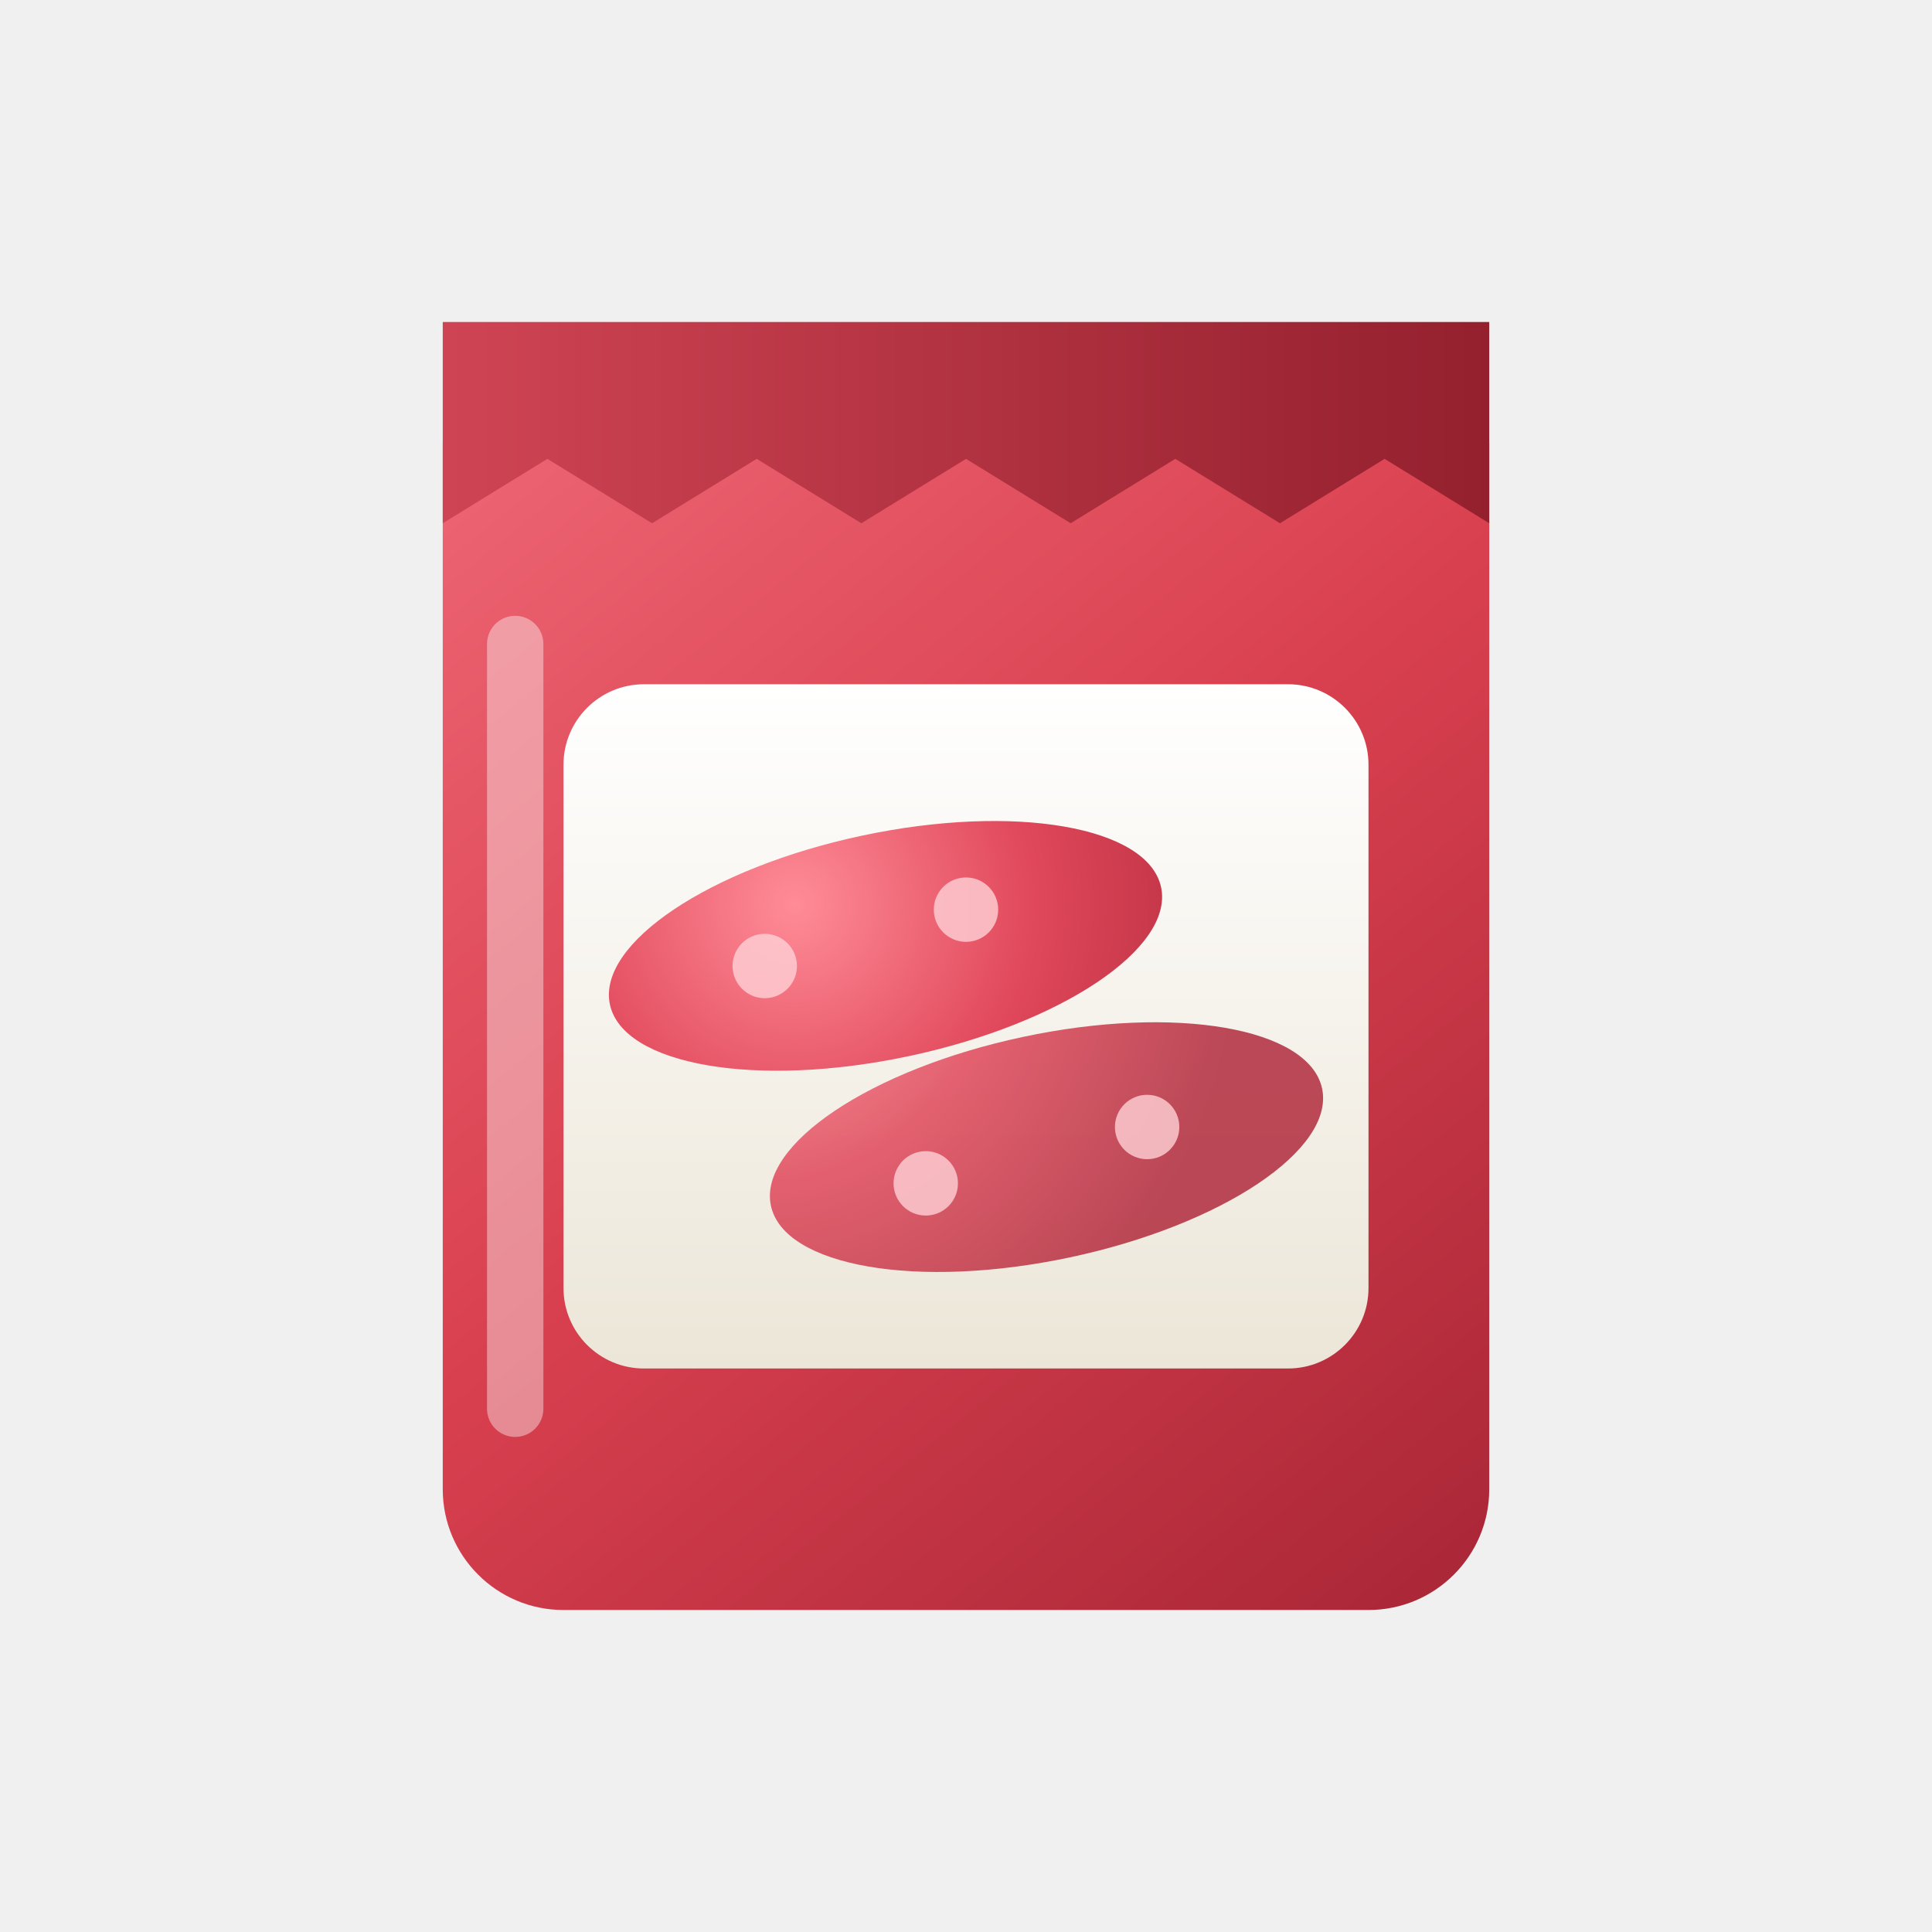
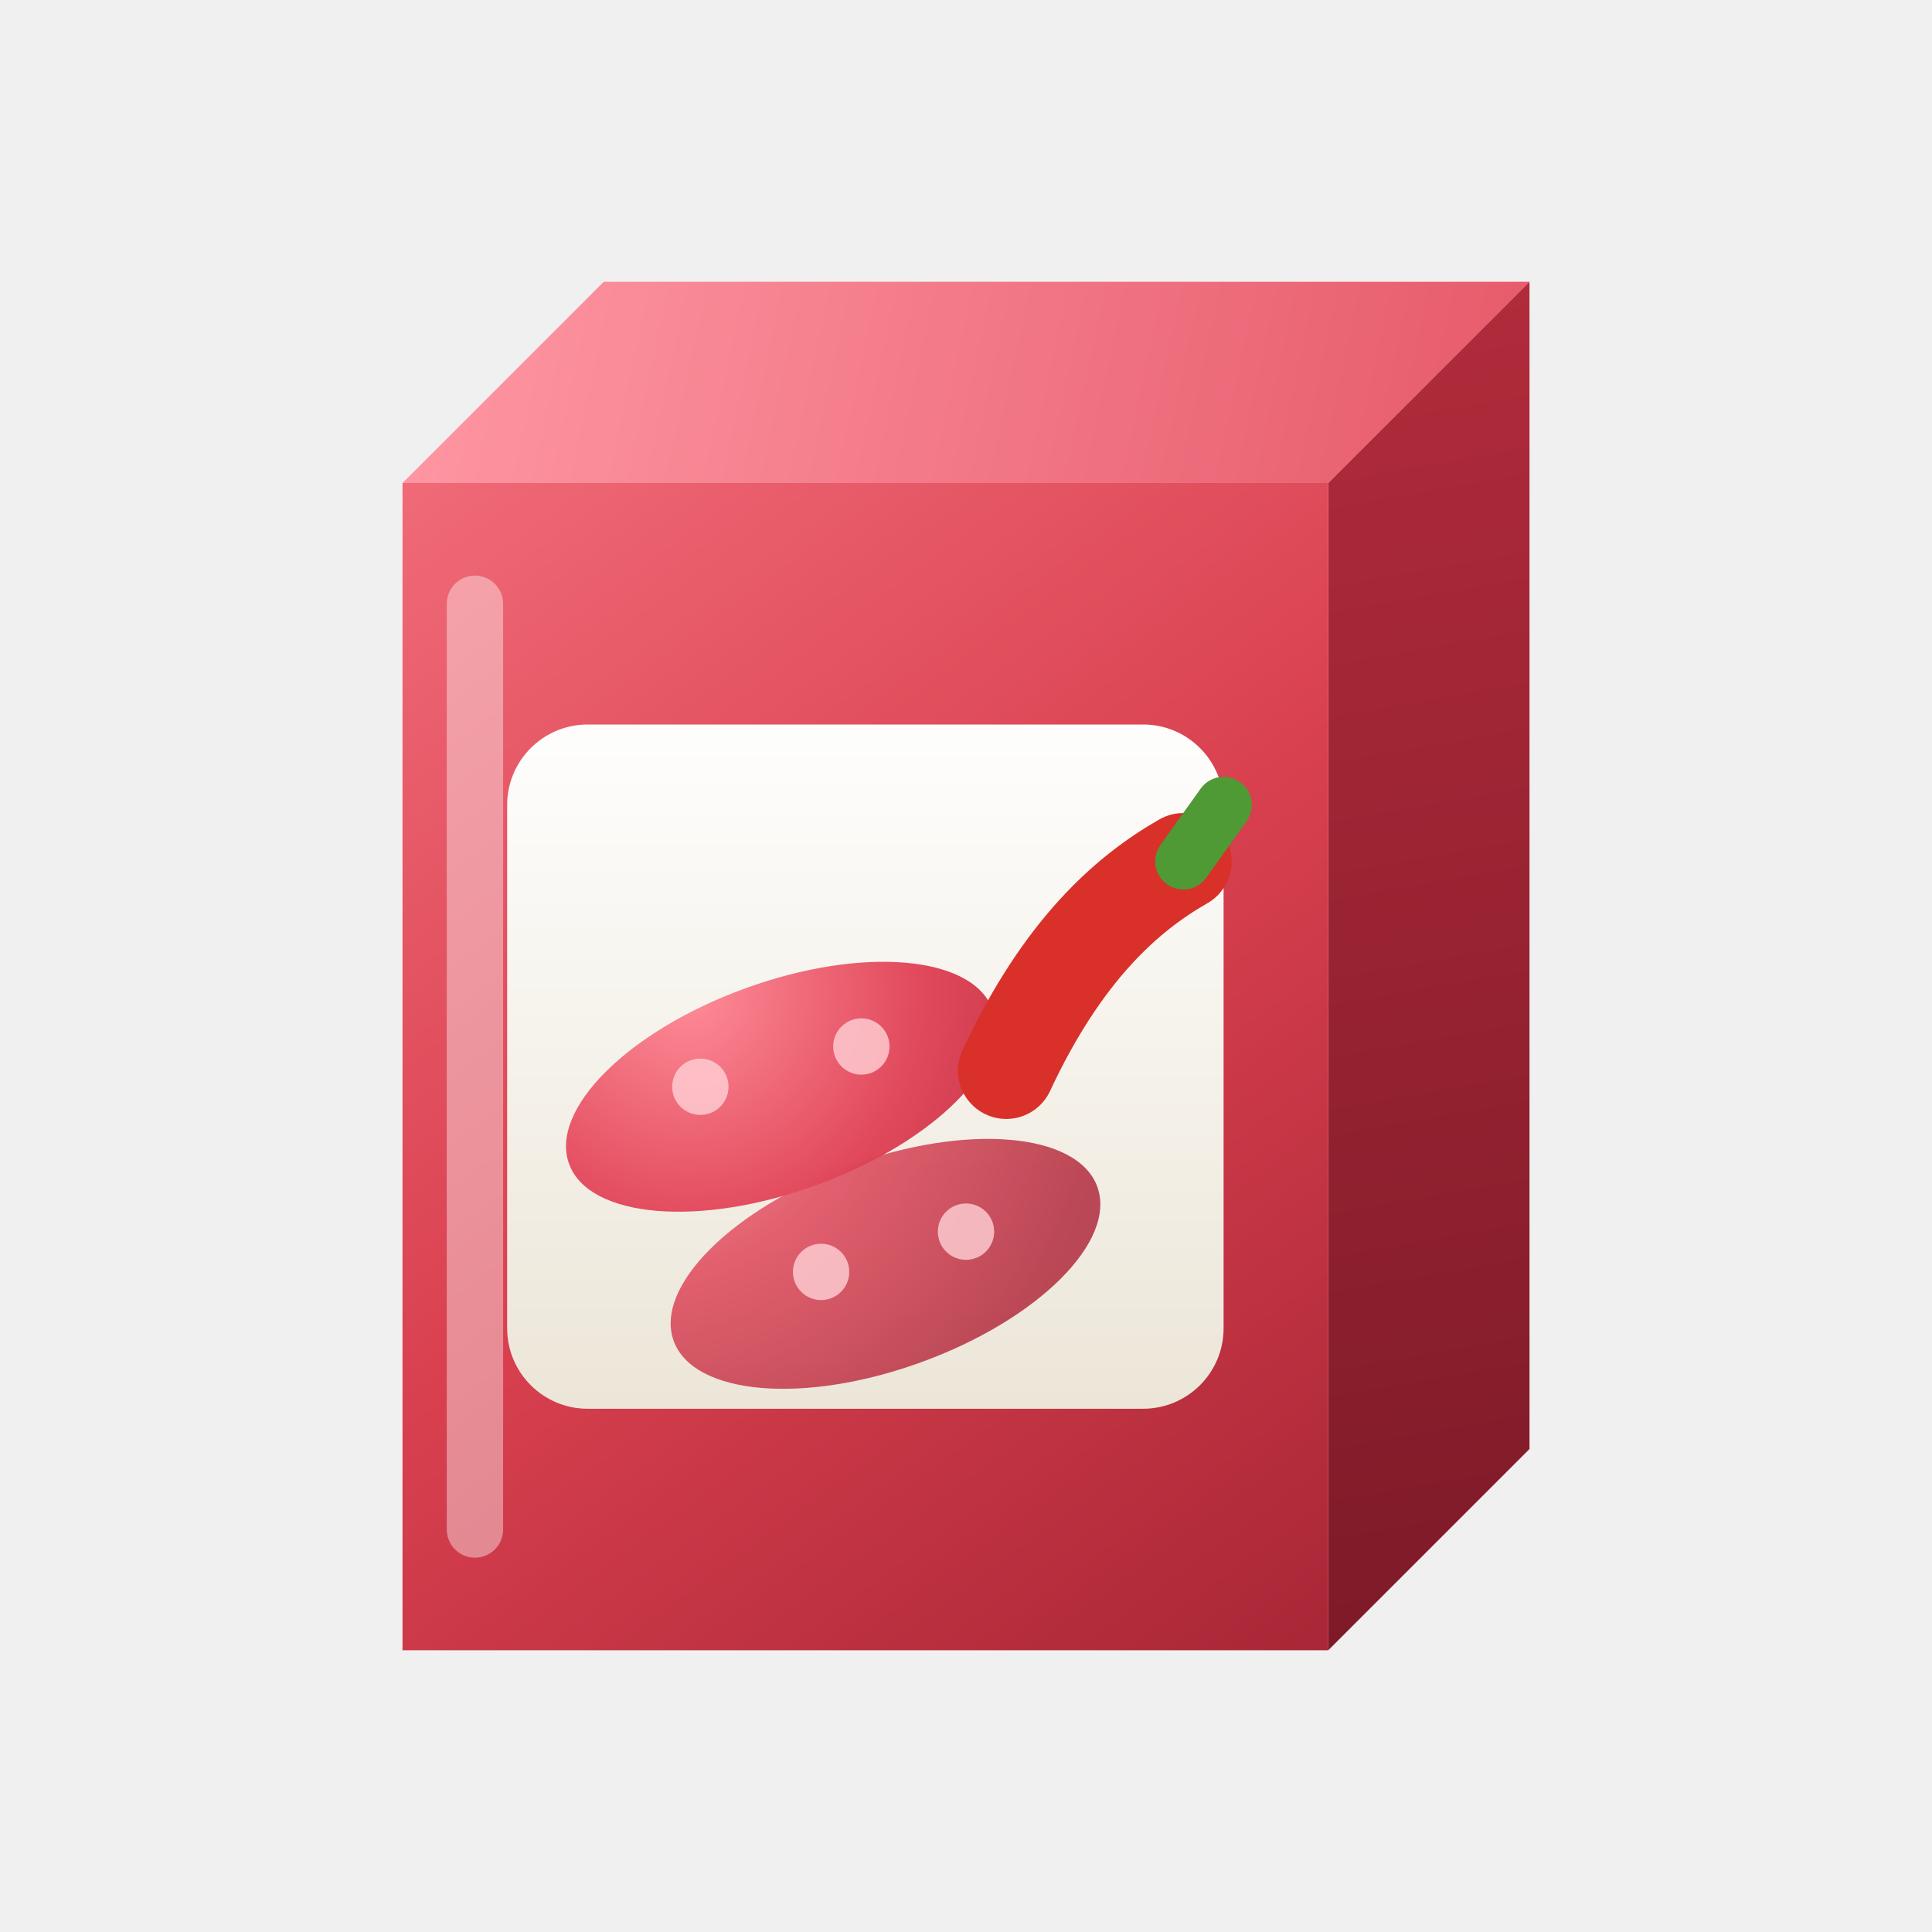
- <svg xmlns="http://www.w3.org/2000/svg" width="48" height="48" viewBox="0 0 48 48" role="img" aria-label="Pouch of mentaiko pasta sauce">
+ <svg xmlns="http://www.w3.org/2000/svg" width="48" height="48" viewBox="0 0 48 48" role="img" aria-label="Box of mentaiko pasta sauce">
  <defs>
-     <linearGradient id="p" x1="11" y1="8" x2="37" y2="40" gradientUnits="userSpaceOnUse">
+     <linearGradient id="f" x1="10" y1="12" x2="32" y2="42" gradientUnits="userSpaceOnUse">
      <stop offset="0" stop-color="#f06a78" />
      <stop offset=".5" stop-color="#d9404f" />
      <stop offset="1" stop-color="#a82636" />
    </linearGradient>
-     <linearGradient id="t" x1="11" y1="0" x2="37" y2="0" gradientUnits="userSpaceOnUse">
-       <stop offset="0" stop-color="#cf4454" />
-       <stop offset="1" stop-color="#94202e" />
+     <linearGradient id="t" x1="10" y1="6" x2="38" y2="12" gradientUnits="userSpaceOnUse">
+       <stop offset="0" stop-color="#ff98a4" />
+       <stop offset="1" stop-color="#e65a6a" />
    </linearGradient>
-     <linearGradient id="l" x1="0" y1="17" x2="0" y2="34" gradientUnits="userSpaceOnUse">
+     <linearGradient id="s" x1="32" y1="6" x2="38" y2="40" gradientUnits="userSpaceOnUse">
+       <stop offset="0" stop-color="#b42c3c" />
+       <stop offset="1" stop-color="#7e1a28" />
+     </linearGradient>
+     <linearGradient id="l" x1="0" y1="17" x2="0" y2="35" gradientUnits="userSpaceOnUse">
      <stop offset="0" stop-color="#ffffff" />
      <stop offset="1" stop-color="#ece6d8" />
    </linearGradient>
-     <radialGradient id="r" cx="20" cy="22" r="12" gradientUnits="userSpaceOnUse">
+     <radialGradient id="r" cx="18" cy="24" r="12" gradientUnits="userSpaceOnUse">
      <stop offset="0" stop-color="#ff8c98" />
      <stop offset=".5" stop-color="#e0475a" />
      <stop offset="1" stop-color="#b02a3c" />
    </radialGradient>
  </defs>
-   <path d="M11 11h26v26a3 3 0 0 1-3 3H14a3 3 0 0 1-3-3Z" fill="url(#p)" />
-   <path d="M11 8h26v5l-2.6-1.6-2.6 1.6-2.6-1.6-2.6 1.6-2.6-1.6-2.6 1.6-2.6-1.6-2.6 1.6-2.6-1.6L11 13Z" fill="url(#t)" />
-   <rect x="14" y="17" width="20" height="17" rx="2" fill="url(#l)" />
-   <ellipse cx="22" cy="23.5" rx="7" ry="2.8" transform="rotate(-12 22 23.5)" fill="url(#r)" />
-   <ellipse cx="26" cy="28.5" rx="7" ry="2.8" transform="rotate(-12 26 28.5)" fill="url(#r)" opacity=".85" />
+   <path d="M10 12l5-5h23l-5 5Z" fill="url(#t)" />
+   <path d="M33 12l5-5v29l-5 5Z" fill="url(#s)" />
+   <rect x="10" y="12" width="23" height="29" fill="url(#f)" />
+   <rect x="12.6" y="18" width="17.8" height="17" rx="2" fill="url(#l)" />
+   <ellipse cx="19.4" cy="27" rx="5.6" ry="2.6" transform="rotate(-20 19.4 27)" fill="url(#r)" />
+   <ellipse cx="22" cy="31.4" rx="5.6" ry="2.6" transform="rotate(-20 22 31.4)" fill="url(#r)" opacity=".85" />
+   <path d="M25 26.6c1.4-3 3-4.4 4.4-5.2" stroke="#d9302a" stroke-width="2.4" stroke-linecap="round" fill="none" />
+   <path d="M29.4 21.4l1-1.4" stroke="#4f9a34" stroke-width="1.4" stroke-linecap="round" />
  <g fill="#ffd0d6" fill-opacity=".8">
-     <circle cx="19" cy="24" r=".8" />
-     <circle cx="24" cy="22.6" r=".8" />
-     <circle cx="23" cy="29.4" r=".8" />
-     <circle cx="28.5" cy="28" r=".8" />
+     <circle cx="17.4" cy="27" r=".7" />
+     <circle cx="21.4" cy="26" r=".7" />
+     <circle cx="20.4" cy="31.6" r=".7" />
+     <circle cx="24" cy="30.6" r=".7" />
  </g>
-   <path d="M12.8 16v19" stroke="#fff" stroke-opacity=".4" stroke-width="1.4" stroke-linecap="round" />
+   <path d="M11.8 15v23" stroke="#fff" stroke-opacity=".4" stroke-width="1.4" stroke-linecap="round" />
</svg>
